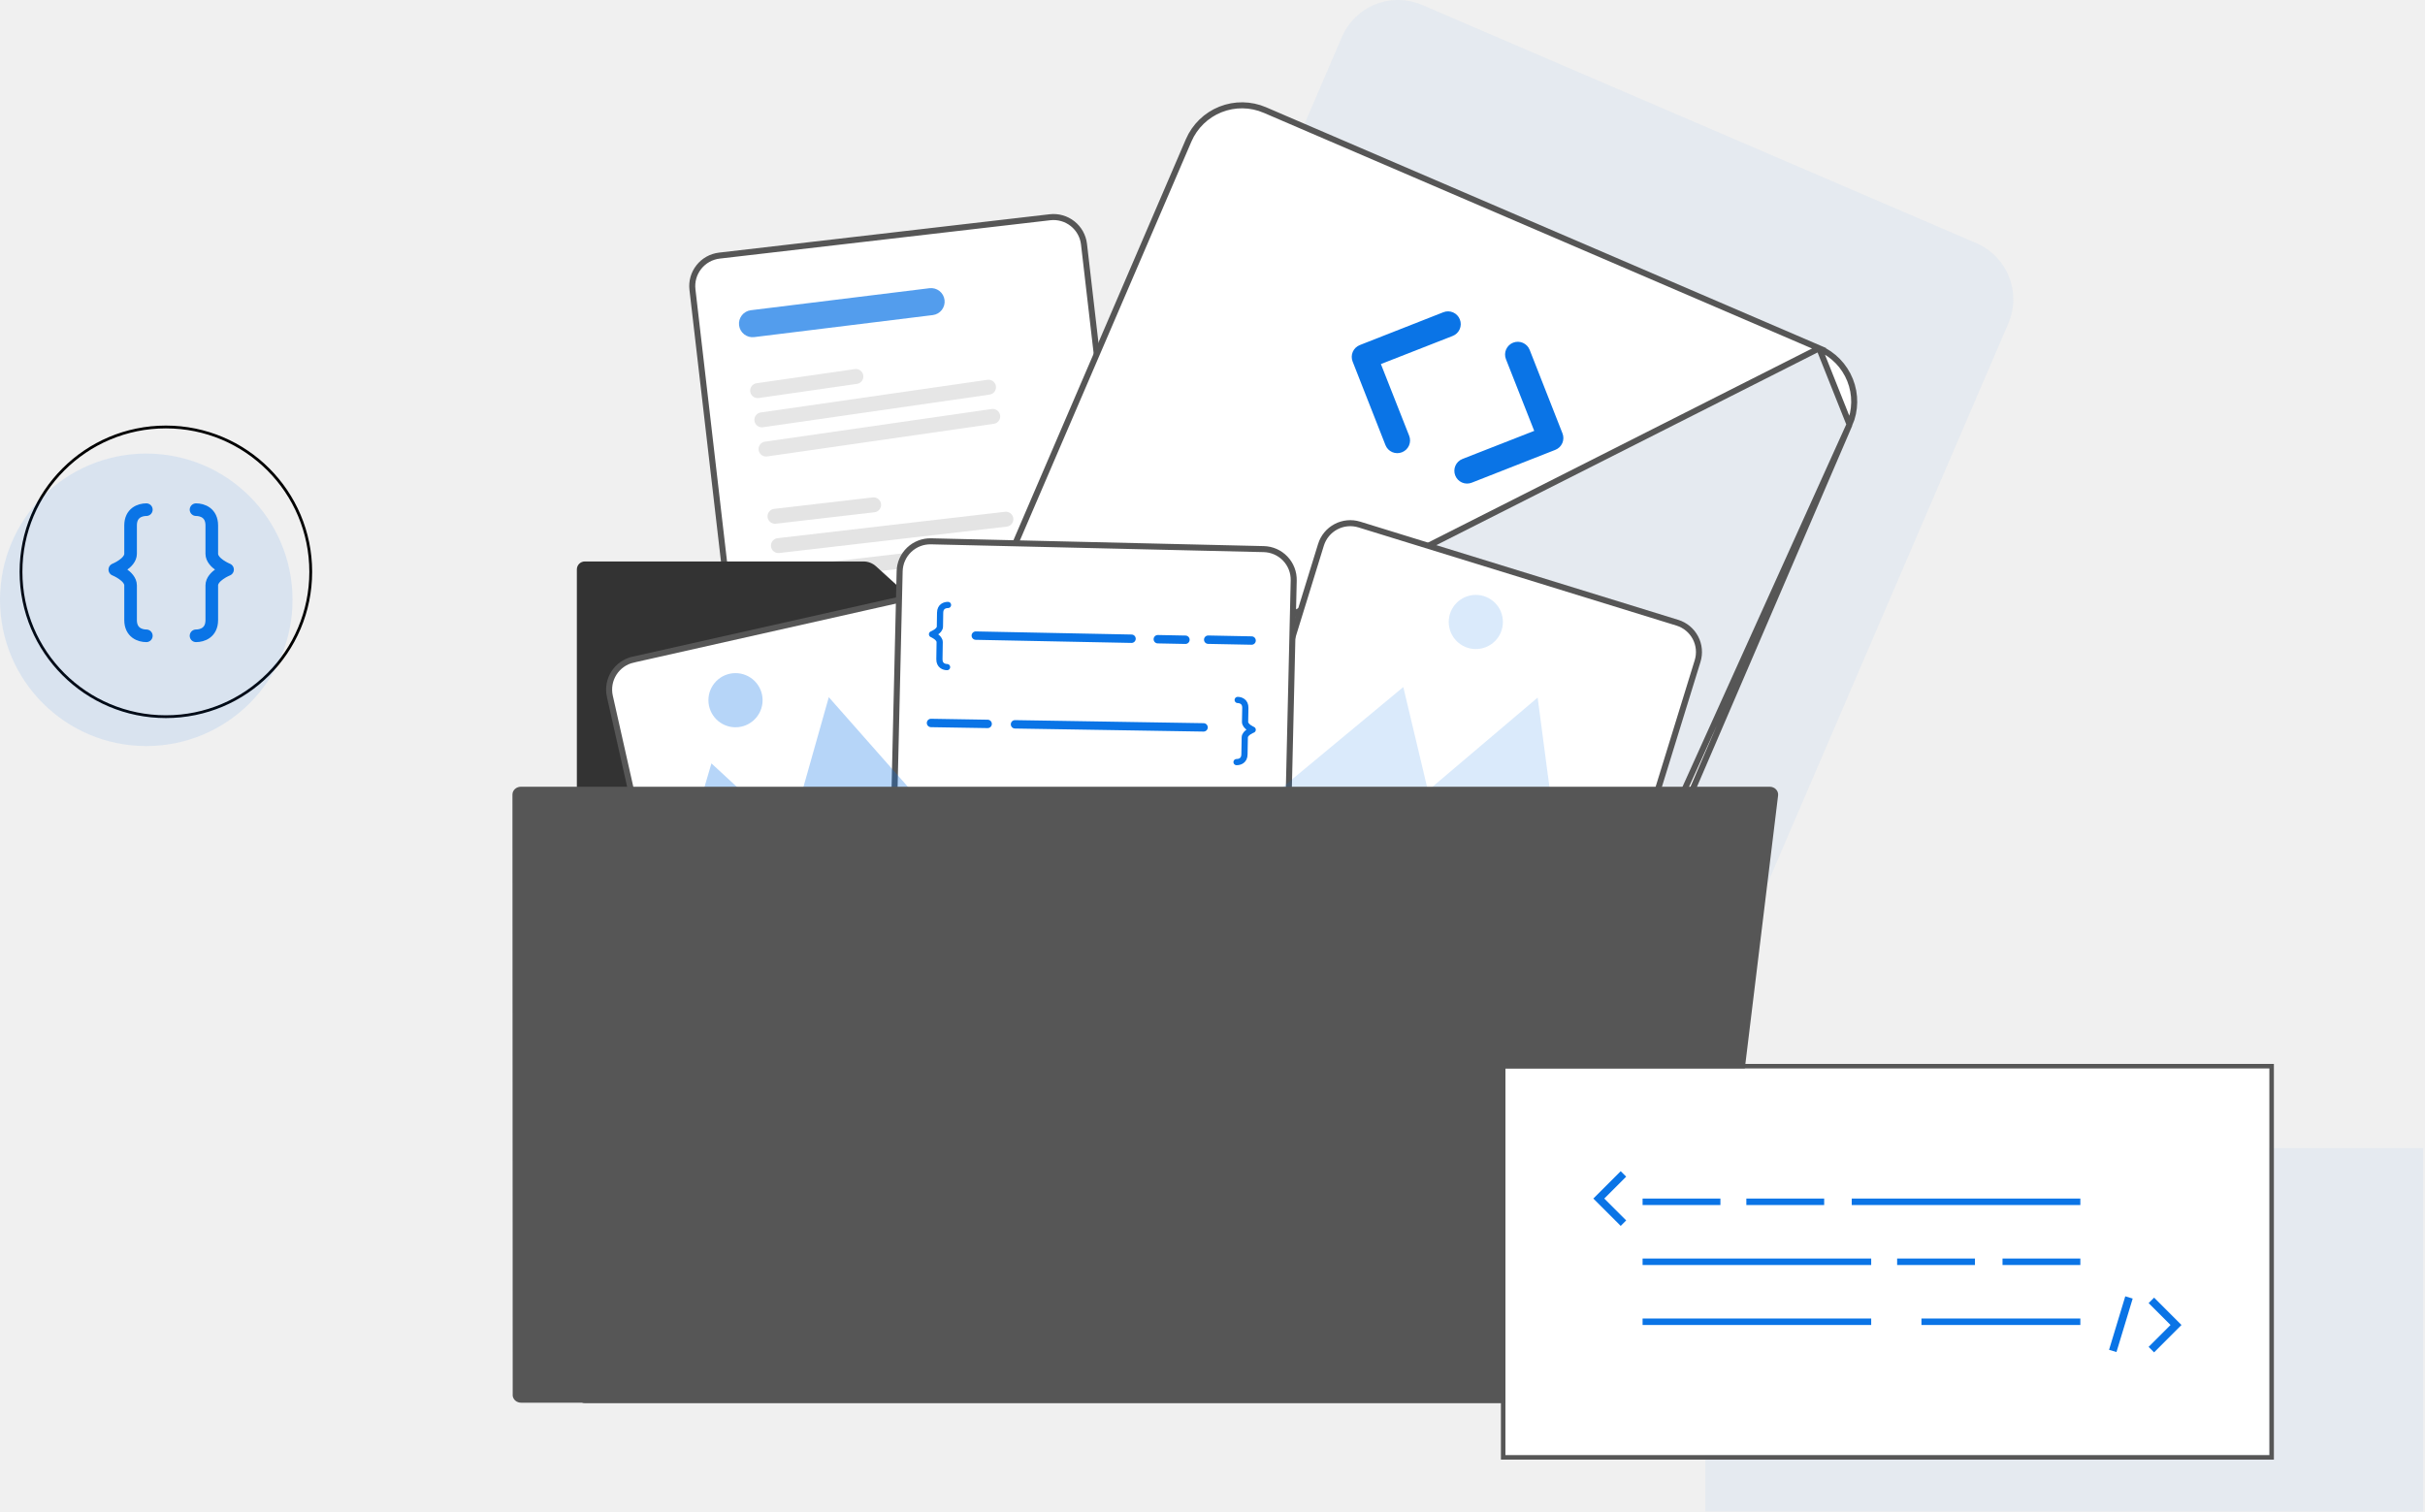
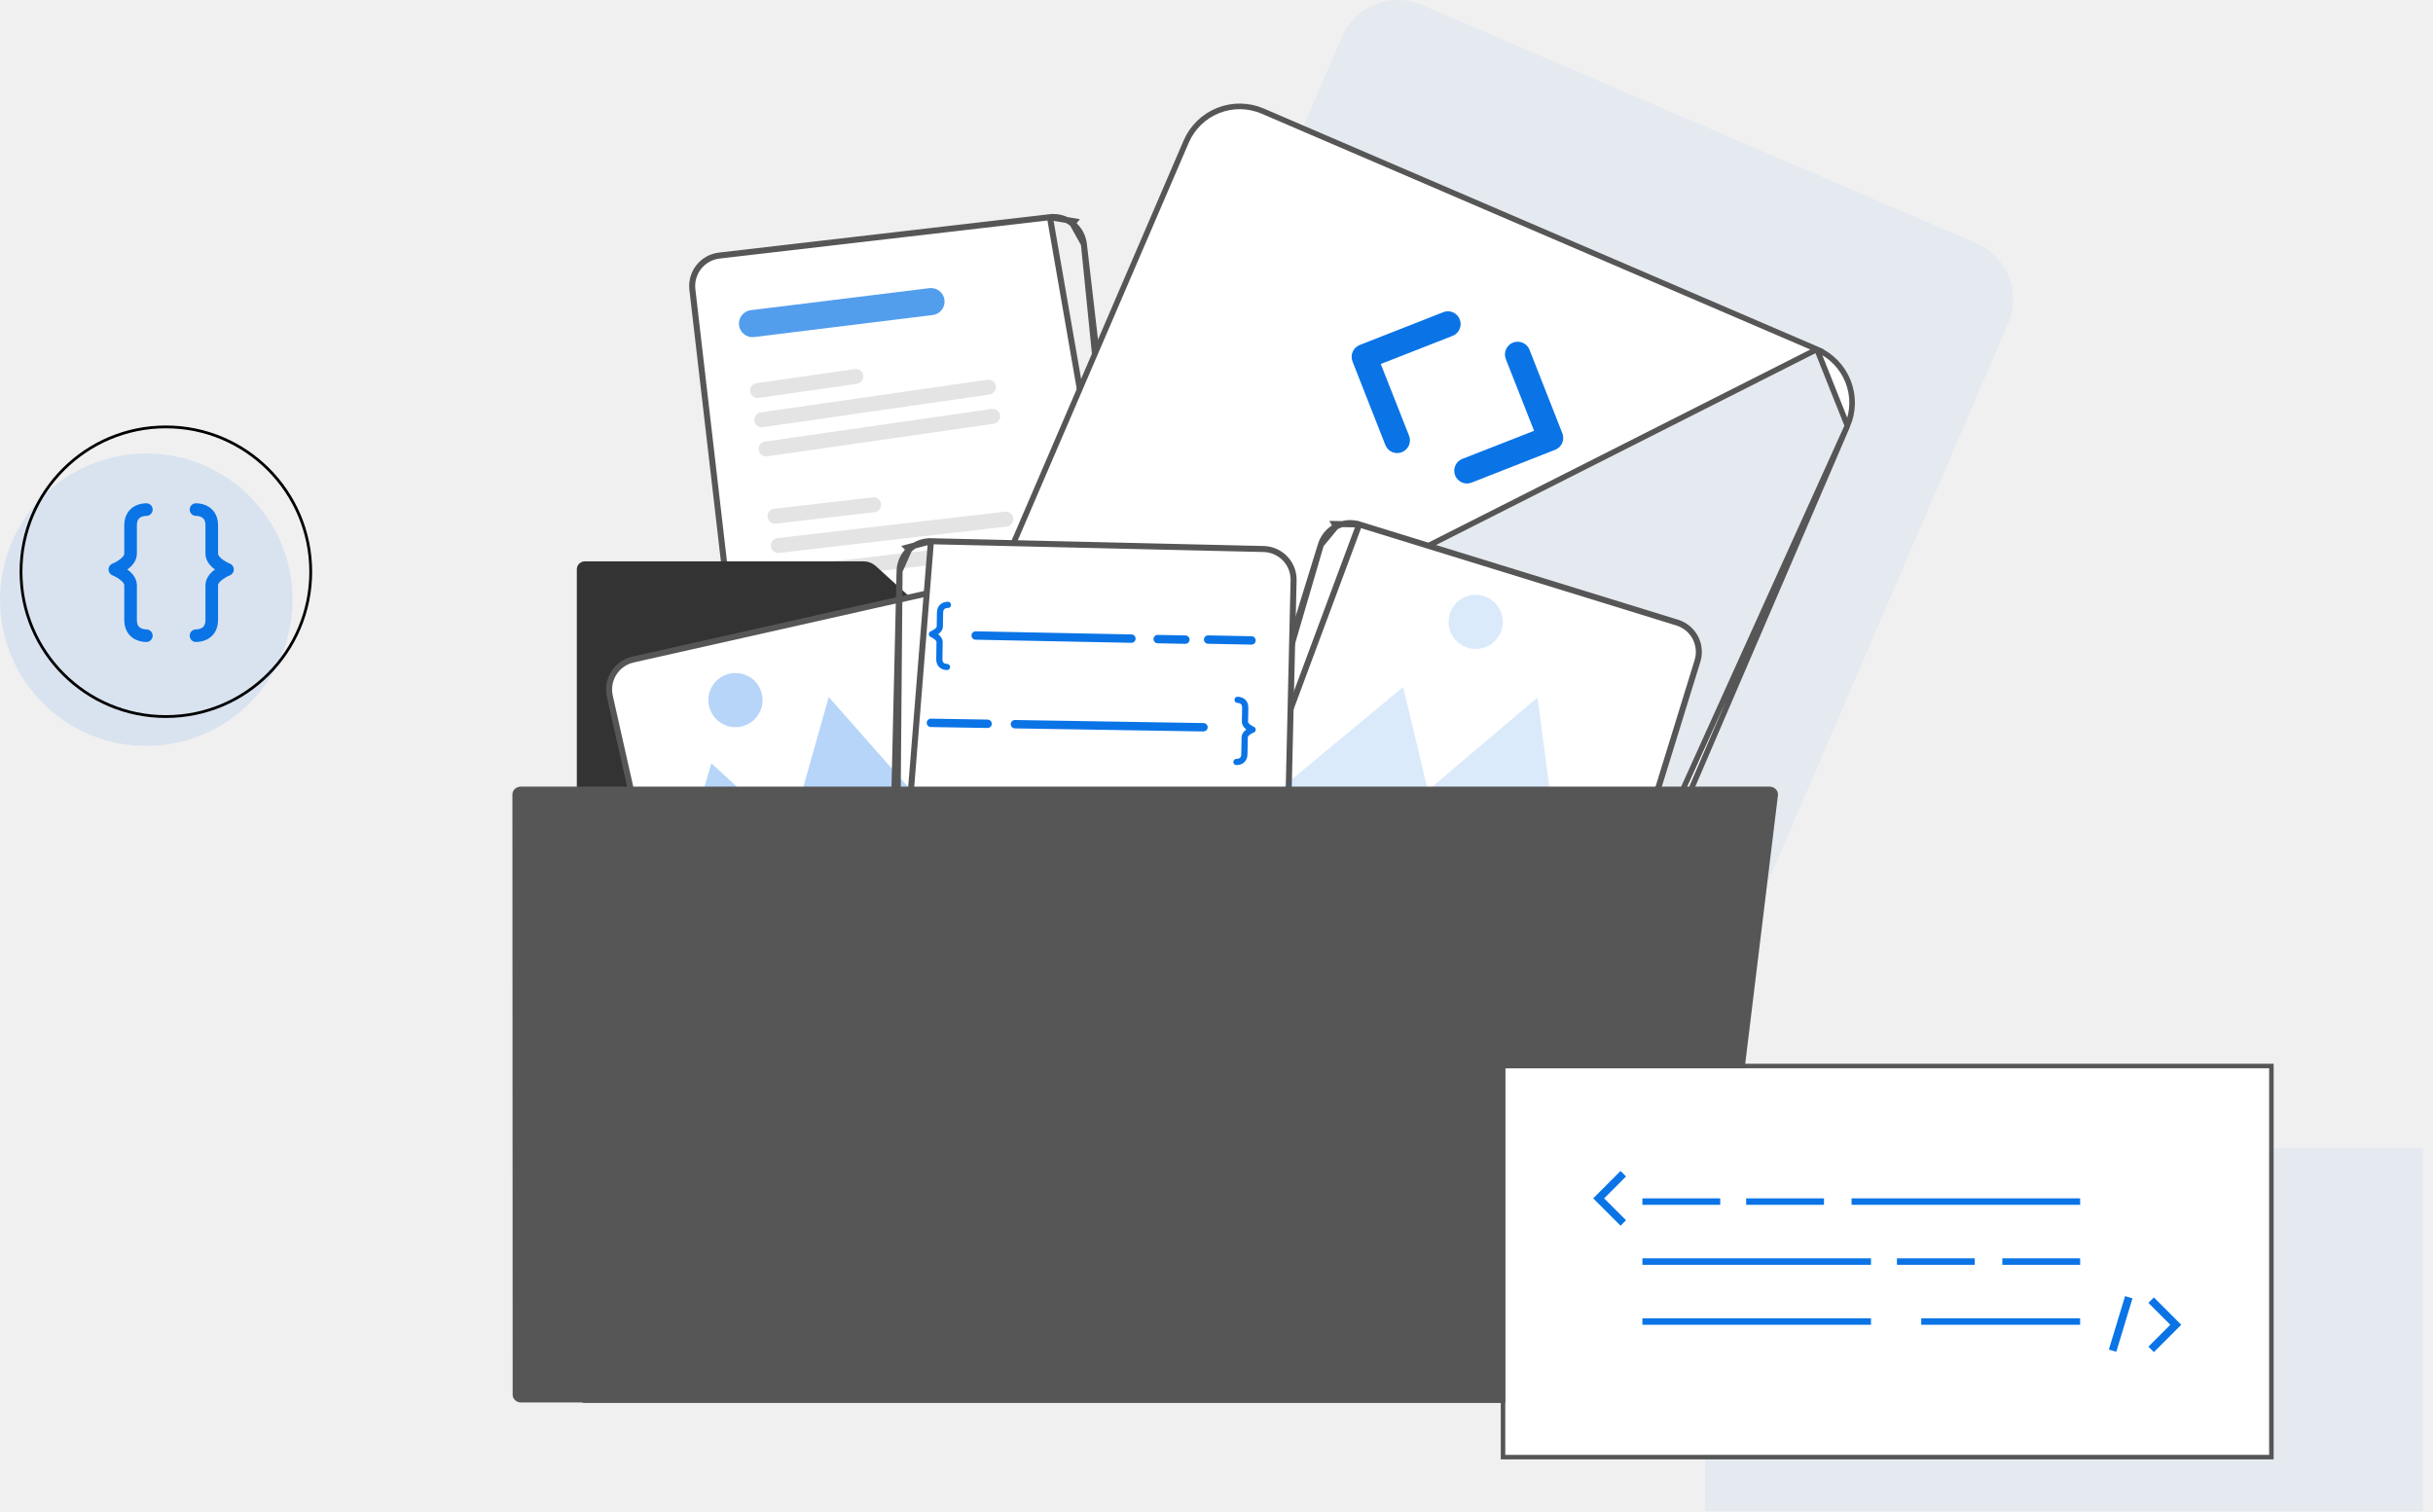
- <svg xmlns="http://www.w3.org/2000/svg" width="866" height="540" viewBox="0 0 866 540" fill="none">
-   <circle cx="59.235" cy="204.235" r="51.735" stroke="black" />
-   <circle cx="52.235" cy="214.235" r="52.235" fill="#0A74E6" fill-opacity="0.1" />
-   <path d="M52.263 182.035C50.011 182.035 46.632 183.161 46.632 187.667C46.632 192.172 46.632 194.425 46.632 197.804C46.632 201.183 41 203.435 41 203.435C41 203.435 46.632 205.688 46.632 209.067C46.632 212.446 46.632 216.951 46.632 221.456C46.632 225.962 50.011 227.088 52.263 227.088" stroke="#0A74E6" stroke-width="4.505" stroke-linecap="round" stroke-linejoin="round" />
-   <path d="M70 182.035C72.253 182.035 75.632 183.161 75.632 187.667C75.632 192.172 75.632 194.425 75.632 197.804C75.632 201.183 81.263 203.435 81.263 203.435C81.263 203.435 75.632 205.688 75.632 209.067C75.632 212.446 75.632 216.951 75.632 221.456C75.632 225.962 72.253 227.088 70 227.088" stroke="#0A74E6" stroke-width="4.505" stroke-linecap="round" stroke-linejoin="round" />
-   <path d="M401.542 230.311L401.538 230.311L263.858 246.287L247.281 103.426C247.281 103.426 247.281 103.425 247.281 103.425C246.95 100.543 247.776 97.647 249.577 95.373C251.378 93.099 254.008 91.632 256.889 91.294C256.89 91.294 256.89 91.294 256.89 91.294L374.977 77.591C377.859 77.26 380.755 78.086 383.03 79.888C385.304 81.689 386.771 84.319 387.109 87.2C387.109 87.2 387.109 87.2 387.109 87.201L403.629 229.571C403.001 229.973 402.287 230.227 401.542 230.311Z" fill="white" stroke="#565656" stroke-width="2.149" />
-   <path d="M453.927 181.869L374.136 199.821C373.794 199.897 373.47 200.04 373.183 200.242C372.896 200.443 372.652 200.699 372.464 200.995C372.277 201.291 372.149 201.621 372.089 201.967C372.029 202.312 372.038 202.666 372.115 203.008C372.192 203.35 372.336 203.673 372.538 203.959C372.74 204.246 372.996 204.489 373.293 204.677C373.589 204.864 373.919 204.99 374.265 205.05C374.61 205.109 374.964 205.1 375.306 205.022L455.097 187.071C455.439 186.995 455.763 186.852 456.05 186.65C456.337 186.449 456.582 186.193 456.77 185.897C456.958 185.601 457.085 185.27 457.145 184.925C457.205 184.579 457.197 184.225 457.12 183.883C457.043 183.541 456.899 183.218 456.697 182.931C456.495 182.645 456.238 182.401 455.941 182.214C455.645 182.027 455.314 181.9 454.968 181.841C454.623 181.782 454.269 181.791 453.927 181.869Z" fill="#E4E4E4" />
-   <path d="M451.613 171.584L371.822 189.535C371.131 189.691 370.531 190.114 370.152 190.712C369.774 191.31 369.649 192.034 369.804 192.724C369.959 193.415 370.383 194.015 370.981 194.393C371.579 194.772 372.303 194.897 372.993 194.742L452.784 176.79C453.126 176.713 453.45 176.57 453.736 176.368C454.022 176.166 454.266 175.91 454.454 175.614C454.641 175.318 454.768 174.988 454.828 174.642C454.888 174.297 454.879 173.943 454.802 173.601C454.725 173.26 454.582 172.936 454.38 172.65C454.178 172.363 453.921 172.12 453.625 171.932C453.329 171.745 452.999 171.618 452.654 171.558C452.309 171.498 451.955 171.507 451.613 171.584H451.613Z" fill="#E4E4E4" />
-   <path d="M404.097 171.473L369.509 179.255C368.819 179.41 368.219 179.833 367.841 180.43C367.463 181.028 367.338 181.751 367.493 182.44C367.648 183.13 368.071 183.73 368.668 184.108C369.266 184.486 369.989 184.611 370.679 184.456L405.267 176.674C405.609 176.598 405.933 176.455 406.22 176.254C406.507 176.053 406.752 175.796 406.94 175.5C407.128 175.204 407.255 174.874 407.315 174.529C407.375 174.183 407.367 173.829 407.29 173.487C407.213 173.145 407.069 172.821 406.867 172.535C406.664 172.248 406.408 172.005 406.111 171.818C405.815 171.63 405.484 171.504 405.138 171.445C404.793 171.386 404.439 171.395 404.097 171.473Z" fill="#E4E4E4" />
-   <path d="M360.129 193.262L278.888 202.689C278.54 202.73 278.203 202.838 277.897 203.009C277.591 203.179 277.321 203.408 277.104 203.683C276.664 204.238 276.463 204.944 276.545 205.647C276.627 206.35 276.984 206.992 277.539 207.431C278.094 207.871 278.8 208.072 279.503 207.99L360.744 198.563C361.092 198.523 361.428 198.414 361.735 198.244C362.041 198.073 362.31 197.844 362.528 197.569C362.745 197.295 362.907 196.98 363.003 196.643C363.098 196.306 363.127 195.953 363.087 195.605C363.046 195.257 362.938 194.92 362.767 194.614C362.597 194.308 362.368 194.039 362.093 193.821C361.818 193.603 361.503 193.442 361.166 193.346C360.829 193.25 360.477 193.222 360.129 193.262Z" fill="#E4E4E4" />
-   <path d="M358.914 182.795L277.673 192.222C277.325 192.262 276.988 192.37 276.681 192.54C276.375 192.71 276.105 192.939 275.887 193.214C275.669 193.488 275.508 193.803 275.412 194.14C275.316 194.477 275.287 194.83 275.327 195.178C275.368 195.526 275.476 195.863 275.647 196.169C275.818 196.475 276.047 196.745 276.322 196.962C276.597 197.179 276.912 197.34 277.25 197.436C277.587 197.531 277.94 197.559 278.288 197.518L359.528 188.091C359.876 188.051 360.213 187.943 360.519 187.773C360.825 187.602 361.095 187.373 361.312 187.099C361.53 186.825 361.691 186.51 361.787 186.173C361.883 185.836 361.912 185.484 361.871 185.136C361.831 184.788 361.722 184.451 361.552 184.145C361.381 183.839 361.152 183.57 360.878 183.353C360.603 183.135 360.288 182.974 359.951 182.879C359.614 182.783 359.262 182.755 358.914 182.795Z" fill="#E4E4E4" />
-   <path d="M311.675 177.663L276.458 181.75C276.11 181.79 275.773 181.898 275.467 182.069C275.161 182.24 274.891 182.469 274.674 182.743C274.456 183.018 274.295 183.333 274.199 183.67C274.103 184.007 274.075 184.36 274.115 184.708C274.155 185.056 274.264 185.392 274.435 185.699C274.605 186.005 274.834 186.274 275.109 186.492C275.384 186.709 275.698 186.871 276.035 186.967C276.373 187.062 276.725 187.091 277.073 187.051L312.29 182.964C312.638 182.924 312.975 182.815 313.281 182.645C313.587 182.474 313.856 182.245 314.074 181.97C314.291 181.696 314.453 181.381 314.549 181.044C314.645 180.707 314.673 180.354 314.633 180.006C314.592 179.658 314.484 179.321 314.313 179.015C314.143 178.709 313.914 178.439 313.639 178.222C313.364 178.004 313.049 177.843 312.712 177.747C312.375 177.651 312.023 177.623 311.675 177.663Z" fill="#E4E4E4" />
-   <path d="M354.137 146.086L273.187 157.745C272.486 157.845 271.854 158.22 271.43 158.787C271.006 159.354 270.825 160.066 270.926 160.766C271.027 161.466 271.402 162.098 271.968 162.522C272.535 162.946 273.247 163.128 273.947 163.027L354.898 151.369C355.245 151.319 355.578 151.201 355.88 151.022C356.181 150.843 356.444 150.607 356.654 150.326C356.864 150.046 357.017 149.726 357.103 149.387C357.19 149.047 357.209 148.694 357.159 148.347C357.109 148 356.991 147.667 356.812 147.365C356.633 147.064 356.397 146.801 356.116 146.591C355.835 146.381 355.516 146.228 355.177 146.142C354.837 146.055 354.484 146.037 354.137 146.086Z" fill="#E6E6E6" />
-   <path d="M352.635 135.658L271.685 147.316C271.338 147.366 271.004 147.483 270.703 147.662C270.402 147.841 270.139 148.078 269.929 148.358C269.505 148.925 269.323 149.637 269.424 150.337C269.525 151.037 269.9 151.669 270.467 152.093C271.033 152.517 271.745 152.699 272.446 152.598L353.396 140.94C353.743 140.89 354.077 140.772 354.378 140.593C354.679 140.414 354.942 140.178 355.152 139.897C355.362 139.617 355.515 139.297 355.601 138.958C355.688 138.618 355.707 138.265 355.657 137.918C355.607 137.571 355.489 137.238 355.31 136.936C355.131 136.635 354.895 136.372 354.614 136.162C354.334 135.952 354.015 135.8 353.675 135.713C353.336 135.626 352.982 135.608 352.635 135.658Z" fill="#E6E6E6" />
-   <path d="M305.273 131.826L270.182 136.88C269.482 136.98 268.85 137.355 268.426 137.922C268.002 138.489 267.82 139.201 267.921 139.901C268.022 140.602 268.397 141.233 268.964 141.657C269.53 142.081 270.242 142.263 270.943 142.162L306.034 137.108C306.38 137.058 306.714 136.94 307.015 136.762C307.317 136.583 307.58 136.346 307.79 136.066C308 135.785 308.152 135.466 308.239 135.126C308.325 134.787 308.344 134.434 308.294 134.087C308.244 133.74 308.127 133.406 307.948 133.105C307.769 132.804 307.532 132.54 307.252 132.331C306.971 132.121 306.652 131.968 306.312 131.881C305.973 131.795 305.62 131.776 305.273 131.826Z" fill="#E6E6E6" />
-   <path d="M208.854 200.533C208.098 200.534 207.373 200.835 206.838 201.369C206.304 201.904 206.003 202.629 206.002 203.385V498.255C206.003 499.011 206.303 499.736 206.838 500.271C207.373 500.806 208.098 501.107 208.854 501.108H578.563C579.319 501.107 580.044 500.806 580.578 500.271C581.113 499.736 581.413 499.011 581.414 498.255V250.718C581.413 249.962 581.113 249.237 580.578 248.702C580.044 248.167 579.319 247.866 578.563 247.865H366.374C364.22 247.867 362.143 247.065 360.55 245.615L312.846 202.272C311.616 201.152 310.012 200.532 308.348 200.533H208.854Z" fill="#333333" />
-   <path d="M705.805 86.869L507.846 1.763C502.538 -0.512 496.545 -0.588 491.181 1.551C485.816 3.689 481.52 7.868 479.233 13.171L375.503 254.448L608.094 354.443C610.001 355.27 612.106 355.53 614.157 355.193L717.213 115.482C719.487 110.174 719.564 104.181 717.425 98.817C715.287 93.453 711.108 89.156 705.805 86.869Z" fill="#0A74E6" fill-opacity="0.05" />
-   <path d="M552.781 389.994L552.784 389.996C554.325 390.664 556.009 390.922 557.673 390.748L660.488 151.598L552.781 389.994ZM552.781 389.994L321.178 290.425M552.781 389.994L321.178 290.425M321.178 290.425L424.482 50.136C426.656 45.094 430.741 41.121 435.841 39.088C440.941 37.055 446.638 37.127 451.684 39.29C451.685 39.29 451.685 39.29 451.685 39.29L649.642 124.395L321.178 290.425ZM660.69 135.754C662.723 140.853 662.65 146.551 660.488 151.597L649.643 124.395C654.684 126.57 658.657 130.655 660.69 135.754Z" fill="white" stroke="#565656" stroke-width="2.149" />
-   <path d="M515.507 351.27L379.319 292.721C378.736 292.469 378.109 292.334 377.474 292.325C376.839 292.316 376.208 292.432 375.618 292.667C375.028 292.902 374.49 293.25 374.035 293.693C373.579 294.136 373.216 294.664 372.965 295.248C372.714 295.832 372.581 296.459 372.573 297.094C372.564 297.729 372.681 298.359 372.917 298.949C373.153 299.539 373.503 300.077 373.946 300.531C374.39 300.986 374.919 301.348 375.503 301.598L511.691 360.148C512.274 360.399 512.901 360.534 513.536 360.543C514.171 360.552 514.802 360.436 515.392 360.201C515.982 359.967 516.52 359.618 516.975 359.175C517.431 358.732 517.794 358.204 518.045 357.62C518.296 357.037 518.429 356.409 518.437 355.774C518.445 355.139 518.328 354.509 518.093 353.919C517.857 353.329 517.507 352.792 517.064 352.337C516.62 351.883 516.091 351.52 515.507 351.27Z" fill="#E4E4E4" />
-   <path d="M523.055 333.715L386.867 275.165C385.688 274.659 384.357 274.642 383.166 275.117C381.975 275.592 381.022 276.521 380.515 277.699C380.009 278.877 379.991 280.208 380.465 281.399C380.94 282.591 381.868 283.545 383.046 284.052L519.234 342.601C519.818 342.852 520.445 342.985 521.08 342.994C521.715 343.002 522.346 342.886 522.936 342.65C523.526 342.415 524.064 342.066 524.519 341.623C524.974 341.18 525.337 340.652 525.588 340.068C525.839 339.485 525.972 338.857 525.981 338.222C525.989 337.587 525.872 336.957 525.637 336.367C525.402 335.777 525.053 335.239 524.61 334.784C524.167 334.329 523.638 333.965 523.055 333.715H523.055Z" fill="#E4E4E4" />
-   <path d="M331.916 102.938L268.14 110.802C266.867 110.96 265.709 111.616 264.92 112.627C264.131 113.639 263.776 114.922 263.933 116.194C264.09 117.467 264.746 118.625 265.757 119.415C266.768 120.204 268.051 120.559 269.323 120.403L333.1 112.538C333.731 112.461 334.34 112.26 334.893 111.947C335.446 111.634 335.931 111.215 336.322 110.714C336.713 110.213 337.002 109.641 337.171 109.028C337.341 108.416 337.388 107.776 337.31 107.146C337.233 106.515 337.031 105.906 336.718 105.354C336.405 104.801 335.986 104.315 335.485 103.924C334.984 103.534 334.411 103.245 333.799 103.076C333.186 102.907 332.547 102.86 331.916 102.938L331.916 102.938Z" fill="#0A74E6" fill-opacity="0.7" />
-   <path d="M384.582 358.577L384.579 358.577L249.355 389L217.788 248.687C217.788 248.687 217.787 248.687 217.787 248.687C217.154 245.855 217.67 242.889 219.221 240.437C220.772 237.985 223.232 236.249 226.062 235.609C226.062 235.609 226.062 235.609 226.062 235.608L342.042 209.515C344.874 208.882 347.841 209.397 350.293 210.948C352.744 212.5 354.481 214.96 355.121 217.789C355.121 217.79 355.121 217.79 355.121 217.79L386.58 357.621C385.998 358.086 385.315 358.414 384.582 358.577Z" fill="white" stroke="#565656" stroke-width="2.149" />
-   <path d="M431.372 332.626L431.375 332.628L563.809 373.52L606.241 236.102C606.241 236.102 606.241 236.102 606.241 236.101C607.094 233.328 606.812 230.33 605.457 227.765C604.102 225.2 601.785 223.277 599.014 222.417C599.014 222.417 599.013 222.417 599.013 222.417L485.426 187.344C482.653 186.491 479.654 186.773 477.089 188.128C474.523 189.483 472.6 191.8 471.741 194.571C471.741 194.571 471.741 194.571 471.741 194.572L429.455 331.518C429.999 332.027 430.654 332.407 431.372 332.626Z" fill="white" stroke="#565656" stroke-width="2.149" />
-   <path d="M320.07 347.859L320.073 347.859L458.639 351.102L462.004 207.321C462.004 207.321 462.004 207.321 462.004 207.321C462.068 204.42 460.98 201.613 458.977 199.514C456.974 197.415 454.221 196.196 451.32 196.125C451.32 196.125 451.32 196.125 451.32 196.125L332.473 193.343C329.573 193.279 326.765 194.368 324.666 196.371C322.567 198.373 321.348 201.127 321.277 204.027C321.277 204.027 321.277 204.028 321.277 204.028L317.923 347.315C318.585 347.656 319.319 347.844 320.07 347.859Z" fill="white" stroke="#565656" stroke-width="2.149" />
-   <path d="M344.337 303.824L237.942 327.467L254.063 272.658L282.005 298.45L295.976 249.014L344.337 303.824Z" fill="#0A74E6" fill-opacity="0.3" />
-   <circle cx="262.66" cy="250.089" r="9.672" fill="#0A74E6" fill-opacity="0.3" />
-   <path d="M558.668 321.62L457.18 281.881L501.138 245.389L509.937 282.384L549.113 249.152L558.668 321.62Z" fill="#0A74E6" fill-opacity="0.15" />
-   <circle cx="527.036" cy="222.147" r="9.672" fill="#0A74E6" fill-opacity="0.15" />
-   <path d="M381.946 356.397L302.155 374.349C301.813 374.425 301.489 374.568 301.203 374.77C300.916 374.971 300.672 375.227 300.484 375.523C300.296 375.819 300.169 376.149 300.109 376.495C300.049 376.84 300.058 377.194 300.135 377.536C300.212 377.878 300.355 378.201 300.557 378.487C300.759 378.774 301.016 379.017 301.312 379.205C301.609 379.392 301.939 379.519 302.284 379.578C302.63 379.637 302.984 379.628 303.325 379.55L383.117 361.599C383.459 361.523 383.783 361.38 384.07 361.178C384.357 360.977 384.601 360.721 384.789 360.425C384.977 360.129 385.105 359.798 385.165 359.453C385.225 359.107 385.216 358.753 385.139 358.411C385.062 358.069 384.919 357.746 384.716 357.459C384.514 357.173 384.257 356.929 383.961 356.742C383.664 356.555 383.334 356.428 382.988 356.369C382.642 356.31 382.288 356.32 381.946 356.397Z" fill="#E4E4E4" />
-   <path d="M379.633 346.112L299.841 364.064C299.151 364.219 298.55 364.642 298.172 365.24C297.794 365.838 297.668 366.562 297.824 367.253C297.979 367.943 298.402 368.543 299 368.922C299.598 369.3 300.322 369.425 301.013 369.27L380.804 351.319C381.494 351.163 382.095 350.74 382.473 350.142C382.852 349.544 382.977 348.82 382.821 348.13C382.666 347.439 382.243 346.839 381.645 346.461C381.047 346.082 380.323 345.957 379.633 346.112Z" fill="#E4E4E4" />
-   <path d="M332.116 346.001L297.528 353.783C297.187 353.859 296.864 354.003 296.577 354.204C296.291 354.406 296.048 354.662 295.861 354.958C295.673 355.254 295.546 355.584 295.487 355.929C295.427 356.273 295.436 356.627 295.513 356.968C295.589 357.31 295.733 357.633 295.934 357.919C296.136 358.205 296.392 358.449 296.688 358.636C296.984 358.823 297.314 358.95 297.658 359.01C298.003 359.069 298.357 359.061 298.698 358.984L333.286 351.202C333.629 351.126 333.953 350.983 334.24 350.782C334.527 350.58 334.771 350.324 334.959 350.028C335.147 349.732 335.275 349.402 335.335 349.056C335.395 348.711 335.386 348.357 335.309 348.015C335.232 347.673 335.088 347.349 334.886 347.063C334.684 346.776 334.427 346.532 334.131 346.345C333.834 346.158 333.503 346.032 333.158 345.972C332.812 345.913 332.458 345.923 332.116 346.001Z" fill="#E4E4E4" />
-   <path d="M372.474 314.294L292.683 332.245C292.341 332.322 292.018 332.466 291.731 332.668C291.445 332.869 291.201 333.126 291.014 333.422C290.635 334.02 290.51 334.744 290.665 335.434C290.821 336.125 291.244 336.725 291.842 337.103C292.44 337.482 293.164 337.607 293.854 337.452L373.645 319.5C374.336 319.345 374.936 318.922 375.315 318.324C375.693 317.726 375.818 317.002 375.663 316.311C375.508 315.621 375.084 315.02 374.486 314.642C373.888 314.264 373.164 314.139 372.474 314.294Z" fill="#E4E4E4" />
-   <path d="M370.161 304.014L290.37 321.965C290.028 322.041 289.704 322.184 289.417 322.386C289.131 322.587 288.886 322.844 288.699 323.14C288.511 323.436 288.384 323.766 288.324 324.111C288.264 324.456 288.272 324.81 288.349 325.152C288.426 325.494 288.57 325.817 288.772 326.104C288.974 326.39 289.231 326.634 289.527 326.821C289.823 327.008 290.154 327.135 290.499 327.194C290.845 327.253 291.198 327.244 291.54 327.166L371.331 309.215C371.673 309.138 371.997 308.995 372.283 308.794C372.569 308.592 372.813 308.336 373.001 308.04C373.188 307.744 373.315 307.414 373.375 307.069C373.435 306.724 373.426 306.37 373.349 306.029C373.273 305.687 373.129 305.364 372.927 305.078C372.725 304.791 372.469 304.548 372.173 304.361C371.877 304.173 371.547 304.046 371.202 303.987C370.856 303.927 370.503 303.937 370.161 304.014Z" fill="#E4E4E4" />
-   <path d="M322.644 303.897L288.056 311.679C287.365 311.834 286.765 312.257 286.387 312.855C286.008 313.453 285.883 314.177 286.038 314.868C286.194 315.558 286.617 316.159 287.215 316.537C287.813 316.915 288.537 317.041 289.227 316.885L323.815 309.104C324.506 308.948 325.106 308.525 325.485 307.927C325.863 307.329 325.988 306.605 325.833 305.915C325.678 305.224 325.254 304.624 324.656 304.245C324.058 303.867 323.334 303.742 322.644 303.897Z" fill="#E4E4E4" />
-   <path d="M186.014 281C185.619 281 185.227 281.072 184.861 281.212C184.495 281.352 184.163 281.557 183.883 281.816C183.603 282.075 183.381 282.382 183.23 282.72C183.078 283.058 183 283.42 183 283.786C183 283.891 183.093 498.525 183.093 498.525C183.175 499.206 183.526 499.835 184.079 500.292C184.632 500.748 185.347 501 186.088 501H605.857C606.599 501.001 607.314 500.748 607.867 500.292C608.419 499.835 608.77 499.206 608.853 498.525L634.981 284.099C635.029 283.709 634.987 283.315 634.858 282.941C634.729 282.567 634.517 282.222 634.234 281.93C633.953 281.636 633.607 281.401 633.219 281.24C632.831 281.08 632.411 280.998 631.987 281L186.014 281Z" fill="#565656" />
-   <path d="M521.336 114.094C521.119 113.536 520.795 113.027 520.38 112.595C519.966 112.164 519.47 111.818 518.922 111.579C518.373 111.341 517.783 111.212 517.185 111.203C516.587 111.193 515.993 111.302 515.437 111.523L485.613 123.242C485.056 123.459 484.546 123.784 484.115 124.198C483.683 124.612 483.338 125.108 483.099 125.656C482.86 126.205 482.732 126.795 482.722 127.393C482.713 127.991 482.821 128.586 483.042 129.141L494.762 158.965C494.978 159.523 495.303 160.032 495.717 160.464C496.132 160.895 496.627 161.24 497.176 161.479C497.724 161.718 498.315 161.846 498.913 161.856C499.511 161.866 500.105 161.757 500.661 161.536C501.219 161.319 501.728 160.994 502.159 160.58C502.591 160.166 502.936 159.67 503.175 159.122C503.414 158.573 503.542 157.983 503.552 157.385C503.562 156.787 503.453 156.193 503.232 155.637L493.135 130.03L518.765 119.993C519.323 119.776 519.832 119.452 520.264 119.037C520.695 118.623 521.04 118.127 521.279 117.579C521.518 117.03 521.646 116.44 521.656 115.842C521.666 115.244 521.557 114.65 521.336 114.094ZM557.981 154.78L546.262 124.956C546.043 124.4 545.717 123.892 545.302 123.462C544.888 123.032 544.392 122.688 543.844 122.449C542.738 121.967 541.486 121.944 540.363 122.385C539.806 122.604 539.299 122.93 538.869 123.345C538.438 123.759 538.094 124.255 537.855 124.803C537.373 125.909 537.35 127.161 537.792 128.285L547.889 153.891L522.258 163.928C521.701 164.145 521.191 164.47 520.76 164.884C520.328 165.298 519.983 165.794 519.744 166.342C519.505 166.891 519.377 167.481 519.367 168.079C519.358 168.677 519.467 169.272 519.688 169.827C519.904 170.385 520.229 170.894 520.643 171.326C521.058 171.757 521.553 172.103 522.102 172.342C522.65 172.581 523.24 172.709 523.839 172.718C524.437 172.728 525.031 172.619 525.587 172.398L555.41 160.679C555.968 160.462 556.477 160.138 556.909 159.723C557.34 159.309 557.685 158.813 557.924 158.265C558.163 157.716 558.292 157.126 558.301 156.528C558.311 155.93 558.202 155.336 557.981 154.78Z" fill="#0A74E6" />
-   <path d="M338.548 216.075C337.439 216.058 335.766 216.587 335.732 218.806C335.698 221.026 335.681 222.135 335.655 223.8C335.63 225.464 332.839 226.532 332.839 226.532C332.839 226.532 335.596 227.684 335.571 229.348C335.545 231.013 335.511 233.232 335.477 235.452C335.443 237.671 337.099 238.251 338.209 238.268" stroke="#0A74E6" stroke-width="2.22" stroke-linecap="round" stroke-linejoin="round" />
-   <path d="M442 250C443.11 250.021 444.764 250.606 444.723 252.826C444.681 255.045 444.661 256.154 444.63 257.819C444.599 259.483 447.353 260.644 447.353 260.644C447.353 260.644 444.558 261.703 444.527 263.367C444.496 265.031 444.455 267.251 444.414 269.47C444.373 271.689 442.698 272.213 441.588 272.193" stroke="#0A74E6" stroke-width="2.22" stroke-linecap="round" stroke-linejoin="round" />
-   <rect width="58.624" height="3" rx="1.5" transform="matrix(0.9998 0.0199883 -0.0188123 0.999823 347 225.491)" fill="#0A74E6" />
-   <rect width="12.868" height="3" rx="1.5" transform="matrix(0.999804 0.0197801 -0.0190008 0.999819 412 226.774)" fill="#0A74E6" />
-   <rect width="18.493" height="3" rx="1.5" transform="matrix(0.999804 0.0197801 -0.0190008 0.999819 430 226.946)" fill="#0A74E6" />
-   <rect width="23.227" height="3" rx="1.5" transform="matrix(0.999865 0.0164358 -0.0152598 0.999884 331 256.699)" fill="#0A74E6" />
-   <rect width="70.342" height="3" rx="1.5" transform="matrix(0.999868 0.0162276 -0.0154483 0.999881 361 257.18)" fill="#0A74E6" />
-   <path d="M609 539.847H865.338V410.077H609V539.847Z" fill="#0A74E6" fill-opacity="0.05" />
-   <path d="M537.606 519.722H810.429V381.606H537.606V519.722Z" fill="white" />
-   <path d="M812.035 521.327H536V380H812.035V521.327ZM537.606 519.721H810.429V381.606H537.606V519.721Z" fill="#565656" />
-   <path d="M614.381 428.083H586.589V430.399H614.381V428.083Z" fill="#0A74E6" />
-   <path d="M651.436 428.083H623.645V430.399H651.436V428.083Z" fill="#0A74E6" />
-   <path d="M705.283 449.506H677.491V451.822H705.283V449.506Z" fill="#0A74E6" />
-   <path d="M742.918 449.506H715.126V451.822H742.918V449.506Z" fill="#0A74E6" />
-   <path d="M742.918 428.083H661.279V430.399H742.918V428.083Z" fill="#0A74E6" />
-   <path d="M668.228 449.506H586.589V451.822H668.228V449.506Z" fill="#0A74E6" />
-   <path d="M668.228 470.929H586.589V473.245H668.228V470.929Z" fill="#0A74E6" />
-   <path d="M742.918 470.929H686.176V473.245H742.918V470.929Z" fill="#0A74E6" />
-   <path d="M578.777 437.86L569 428.083L578.777 418.305L580.733 420.261L572.912 428.083L580.733 435.903L578.777 437.86Z" fill="#0A74E6" />
-   <path d="M769.258 483.022L767.301 481.066L775.123 473.244L767.301 465.423L769.258 463.467L779.035 473.244L769.258 483.022Z" fill="#0A74E6" />
-   <path d="M758.964 463L753.174 482.107L755.822 482.909L761.612 463.803L758.964 463Z" fill="#0A74E6" />
+ <svg xmlns="http://www.w3.org/2000/svg" width="235" height="146" viewBox="0 0 235 146" fill="none">
+   <circle cx="14.127" cy="57.939" r="14.127" fill="#0A74E6" fill-opacity="0.1" />
+   <circle cx="16.021" cy="55.235" r="13.992" stroke="black" stroke-width="0.27" />
+   <path d="M14.136 49.231C13.527 49.231 12.613 49.535 12.613 50.754C12.613 51.972 12.613 52.581 12.613 53.495C12.613 54.409 11.09 55.018 11.09 55.018C11.09 55.018 12.613 55.627 12.613 56.541C12.613 57.455 12.613 58.674 12.613 59.892C12.613 61.111 13.527 61.415 14.136 61.415" stroke="#0A74E6" stroke-width="1.218" stroke-linecap="round" stroke-linejoin="round" />
+   <path d="M18.93 49.231C19.539 49.231 20.453 49.535 20.453 50.754C20.453 51.972 20.453 52.581 20.453 53.495C20.453 54.409 21.976 55.018 21.976 55.018C21.976 55.018 20.453 55.627 20.453 56.541C20.453 57.455 20.453 58.674 20.453 59.892C20.453 61.111 19.539 61.415 18.93 61.415" stroke="#0A74E6" stroke-width="1.218" stroke-linecap="round" stroke-linejoin="round" />
+   <path d="M108.594 62.287L108.595 62.287C108.796 62.264 108.989 62.195 109.159 62.087L104.691 23.583L108.594 62.287ZM108.594 62.287L71.359 66.607L66.875 27.971C66.875 27.971 66.875 27.971 66.875 27.971C66.786 27.191 67.009 26.408 67.496 25.793C67.983 25.178 68.695 24.781 69.474 24.69C69.474 24.69 69.474 24.69 69.474 24.69L101.41 20.984L108.594 62.287ZM103.768 21.378L103.588 21.605C102.973 21.118 102.19 20.895 101.411 20.984L103.768 21.378ZM103.768 21.378L103.588 21.605M103.768 21.378L103.588 21.605M103.588 21.605C104.203 22.092 104.6 22.803 104.691 23.583L103.588 21.605Z" fill="white" stroke="#565656" stroke-width="0.581" />
+   <path d="M97.396 52.267L75.425 54.816C75.33 54.827 75.239 54.857 75.157 54.903C75.074 54.949 75.001 55.011 74.942 55.085C74.823 55.235 74.769 55.426 74.791 55.616C74.813 55.806 74.91 55.98 75.06 56.099C75.21 56.218 75.401 56.272 75.591 56.25L97.562 53.7C97.656 53.69 97.747 53.66 97.83 53.614C97.913 53.568 97.986 53.506 98.045 53.432C98.104 53.358 98.147 53.272 98.173 53.181C98.199 53.09 98.207 52.995 98.196 52.901C98.185 52.806 98.156 52.715 98.109 52.633C98.063 52.55 98.001 52.477 97.927 52.418C97.853 52.359 97.768 52.316 97.677 52.29C97.585 52.264 97.49 52.256 97.396 52.267Z" fill="#E4E4E4" />
+   <path d="M97.065 49.436L75.093 51.986C74.999 51.997 74.908 52.026 74.825 52.072C74.742 52.118 74.669 52.18 74.61 52.254C74.551 52.328 74.508 52.413 74.482 52.505C74.456 52.596 74.448 52.691 74.459 52.785C74.47 52.879 74.499 52.971 74.545 53.053C74.592 53.136 74.654 53.209 74.728 53.268C74.802 53.327 74.888 53.37 74.979 53.396C75.07 53.422 75.165 53.429 75.26 53.418L97.231 50.869C97.325 50.858 97.416 50.828 97.499 50.782C97.582 50.736 97.654 50.675 97.713 50.6C97.772 50.526 97.816 50.441 97.842 50.35C97.868 50.259 97.875 50.163 97.864 50.069C97.853 49.975 97.824 49.884 97.778 49.801C97.732 49.719 97.67 49.646 97.596 49.587C97.521 49.528 97.436 49.485 97.345 49.459C97.254 49.433 97.159 49.425 97.065 49.436Z" fill="#E4E4E4" />
+   <path d="M84.294 48.048L74.77 49.154C74.675 49.164 74.584 49.194 74.502 49.24C74.419 49.286 74.346 49.348 74.287 49.422C74.228 49.497 74.185 49.582 74.159 49.673C74.133 49.764 74.125 49.859 74.136 49.954C74.147 50.048 74.176 50.139 74.222 50.222C74.269 50.304 74.331 50.377 74.405 50.436C74.479 50.495 74.564 50.539 74.655 50.565C74.746 50.59 74.842 50.598 74.936 50.587L84.46 49.482C84.554 49.471 84.645 49.442 84.728 49.396C84.811 49.35 84.884 49.288 84.943 49.213C85.002 49.139 85.045 49.054 85.071 48.963C85.097 48.872 85.105 48.776 85.094 48.682C85.083 48.588 85.054 48.497 85.007 48.414C84.961 48.331 84.899 48.258 84.825 48.2C84.751 48.141 84.666 48.097 84.575 48.071C84.483 48.045 84.388 48.038 84.294 48.048Z" fill="#E4E4E4" />
+   <path d="M95.776 39.508L73.884 42.661C73.694 42.689 73.523 42.79 73.409 42.943C73.294 43.097 73.245 43.289 73.272 43.478C73.3 43.668 73.401 43.839 73.554 43.953C73.707 44.068 73.9 44.117 74.089 44.09L95.982 40.937C96.076 40.923 96.166 40.892 96.248 40.843C96.329 40.795 96.4 40.731 96.457 40.655C96.514 40.579 96.555 40.493 96.579 40.401C96.602 40.309 96.607 40.214 96.594 40.12C96.58 40.026 96.548 39.936 96.5 39.854C96.451 39.773 96.388 39.702 96.312 39.645C96.236 39.588 96.15 39.547 96.058 39.523C95.966 39.5 95.87 39.495 95.776 39.508Z" fill="#E4E4E4" />
+   <path d="M95.37 36.688L73.477 39.841C73.384 39.854 73.293 39.886 73.212 39.934C73.13 39.983 73.059 40.047 73.002 40.123C72.888 40.276 72.839 40.468 72.866 40.658C72.893 40.847 72.995 41.018 73.148 41.133C73.301 41.248 73.494 41.297 73.683 41.269L95.576 38.116C95.67 38.103 95.76 38.071 95.841 38.023C95.923 37.974 95.994 37.91 96.051 37.834C96.108 37.758 96.149 37.672 96.172 37.58C96.196 37.489 96.201 37.393 96.187 37.299C96.174 37.205 96.142 37.115 96.094 37.034C96.045 36.952 95.981 36.881 95.906 36.824C95.83 36.767 95.743 36.726 95.651 36.703C95.56 36.679 95.464 36.674 95.37 36.688Z" fill="#E4E4E4" />
+   <path d="M82.562 35.652L73.071 37.019C72.882 37.046 72.711 37.147 72.597 37.3C72.482 37.454 72.433 37.646 72.46 37.836C72.487 38.025 72.589 38.196 72.742 38.311C72.895 38.425 73.088 38.474 73.277 38.447L82.767 37.08C82.861 37.067 82.951 37.035 83.033 36.987C83.114 36.938 83.186 36.874 83.242 36.798C83.299 36.722 83.34 36.636 83.364 36.544C83.387 36.453 83.392 36.357 83.379 36.263C83.365 36.169 83.333 36.079 83.285 35.998C83.237 35.916 83.173 35.845 83.097 35.788C83.021 35.731 82.935 35.69 82.843 35.667C82.751 35.643 82.655 35.638 82.562 35.652Z" fill="#E4E4E4" />
+   <path d="M56.486 54.233C56.282 54.234 56.086 54.315 55.941 54.459C55.796 54.604 55.715 54.8 55.715 55.005V134.751C55.715 134.956 55.796 135.152 55.941 135.297C56.086 135.441 56.282 135.523 56.486 135.523H156.473C156.677 135.523 156.873 135.441 157.018 135.297C157.162 135.152 157.244 134.956 157.244 134.751V67.806C157.244 67.601 157.162 67.405 157.018 67.261C156.873 67.116 156.677 67.035 156.473 67.034H99.087C98.504 67.035 97.943 66.818 97.512 66.426L84.611 54.704C84.278 54.401 83.844 54.233 83.394 54.233H56.486Z" fill="#333333" />
+   <path d="M190.884 23.493L137.346 0.477C135.911 -0.138 134.29 -0.159 132.839 0.419C131.388 0.998 130.226 2.128 129.608 3.562L101.555 68.815L164.458 95.858C164.974 96.082 165.543 96.152 166.098 96.061L193.969 31.232C194.584 29.796 194.605 28.175 194.026 26.725C193.448 25.274 192.318 24.112 190.884 23.493Z" fill="#0A74E6" fill-opacity="0.05" />
+   <path d="M149.284 105.616L149.284 105.616C149.708 105.8 150.171 105.869 150.629 105.82L178.439 41.132L149.284 105.616ZM149.284 105.616L86.629 78.679M149.284 105.616L86.629 78.679M86.629 78.679L114.575 13.675C114.575 13.675 114.575 13.675 114.575 13.675C115.165 12.307 116.274 11.229 117.658 10.677C119.042 10.125 120.589 10.145 121.959 10.732L175.495 33.748L86.629 78.679ZM178.494 36.831C179.046 38.215 179.026 39.762 178.439 41.131L175.496 33.748C176.864 34.338 177.942 35.447 178.494 36.831Z" fill="white" stroke="#565656" stroke-width="0.541" />
+   <path d="M139.009 18.391L121.295 10.818L89.652 81.134L126.163 96.685L139.009 18.391Z" fill="white" />
+   <path d="M89.767 27.839L72.519 29.966C72.175 30.009 71.862 30.186 71.648 30.459C71.435 30.733 71.339 31.08 71.382 31.424C71.424 31.768 71.602 32.082 71.875 32.295C72.148 32.508 72.495 32.605 72.839 32.562L90.088 30.435C90.258 30.414 90.423 30.36 90.572 30.275C90.722 30.191 90.853 30.078 90.959 29.942C91.065 29.807 91.143 29.652 91.189 29.486C91.234 29.32 91.247 29.148 91.226 28.977C91.205 28.806 91.151 28.642 91.066 28.492C90.981 28.343 90.868 28.212 90.733 28.106C90.597 28 90.442 27.922 90.277 27.876C90.111 27.831 89.938 27.818 89.767 27.839L89.767 27.839Z" fill="#0A74E6" fill-opacity="0.7" />
+   <path d="M104.009 96.976L104.01 96.976C104.208 96.932 104.393 96.844 104.551 96.718L96.043 58.901L104.009 96.976ZM104.009 96.976L67.439 105.204L58.901 67.257C58.901 67.257 58.901 67.257 58.901 67.257C58.73 66.491 58.869 65.689 59.289 65.026C59.708 64.363 60.374 63.893 61.139 63.72C61.139 63.72 61.139 63.72 61.139 63.72L92.505 56.663L104.009 96.976ZM94.892 56.806L94.737 57.051C94.074 56.631 93.272 56.492 92.506 56.663L94.892 56.806ZM94.892 56.806L94.737 57.051M94.892 56.806L94.737 57.051M94.737 57.051C95.4 57.47 95.869 58.135 96.043 58.901L94.737 57.051Z" fill="white" stroke="#565656" stroke-width="0.581" />
+   <path d="M116.667 89.958L116.666 89.957C116.472 89.898 116.295 89.795 116.148 89.658L127.584 52.621L116.667 89.958ZM116.667 89.958L152.483 101.017L163.959 63.853C163.959 63.853 163.959 63.853 163.959 63.853C164.19 63.103 164.113 62.292 163.747 61.598C163.38 60.904 162.754 60.384 162.004 60.152C162.004 60.152 162.004 60.152 162.004 60.152L131.285 50.666L116.667 89.958ZM128.895 50.622L129.03 50.878C129.724 50.512 130.535 50.436 131.285 50.666L128.895 50.622ZM128.895 50.622L129.03 50.878M128.895 50.622L129.03 50.878M129.03 50.878C128.336 51.245 127.816 51.871 127.584 52.621L129.03 50.878Z" fill="white" stroke="#565656" stroke-width="0.581" />
+   <path d="M93.126 82.168L64.352 88.562L68.711 73.739L76.268 80.715L80.047 67.345L93.126 82.168Z" fill="#0A74E6" fill-opacity="0.3" />
+   <path d="M86.563 94.077L86.562 94.077C86.359 94.073 86.16 94.023 85.981 93.93L86.888 55.179L86.563 94.077ZM86.563 94.077L124.037 94.954L124.947 56.069C124.947 56.069 124.947 56.069 124.947 56.069C124.965 55.285 124.67 54.526 124.129 53.958C123.587 53.39 122.842 53.061 122.058 53.041C122.058 53.041 122.058 53.041 122.058 53.041L89.916 52.289L86.563 94.077ZM87.604 52.898L87.805 53.108C88.372 52.566 89.132 52.272 89.916 52.289L87.604 52.898ZM87.604 52.898L87.805 53.108M87.604 52.898L87.805 53.108M87.805 53.108C87.237 53.65 86.907 54.394 86.888 55.178L87.805 53.108Z" fill="white" stroke="#565656" stroke-width="0.581" />
+   <circle cx="71.038" cy="67.636" r="2.616" fill="#0A74E6" fill-opacity="0.3" />
+   <path d="M151.09 86.981L123.643 76.234L135.531 66.364L137.911 76.37L148.506 67.382L151.09 86.981Z" fill="#0A74E6" fill-opacity="0.15" />
+   <circle cx="142.534" cy="60.079" r="2.616" fill="#0A74E6" fill-opacity="0.15" />
+   <path d="M50.307 75.995C50.2 75.995 50.094 76.015 49.995 76.053C49.897 76.091 49.807 76.146 49.731 76.216C49.655 76.286 49.595 76.369 49.554 76.46C49.513 76.552 49.492 76.65 49.492 76.749C49.492 76.777 49.517 134.824 49.517 134.824C49.54 135.008 49.635 135.179 49.784 135.302C49.934 135.426 50.127 135.494 50.327 135.494H163.853C164.053 135.494 164.247 135.426 164.396 135.302C164.545 135.179 164.64 135.009 164.663 134.824L171.729 76.834C171.742 76.728 171.731 76.621 171.696 76.52C171.661 76.419 171.603 76.326 171.527 76.247C171.451 76.167 171.357 76.104 171.252 76.06C171.148 76.017 171.034 75.995 170.919 75.995L50.307 75.995Z" fill="#565656" />
+   <path d="M140.994 30.856C140.936 30.705 140.848 30.567 140.736 30.451C140.624 30.334 140.49 30.241 140.341 30.176C140.193 30.111 140.033 30.077 139.872 30.074C139.71 30.071 139.549 30.101 139.399 30.161L131.333 33.33C131.182 33.389 131.045 33.477 130.928 33.589C130.811 33.701 130.718 33.835 130.653 33.983C130.589 34.131 130.554 34.291 130.551 34.453C130.549 34.614 130.578 34.775 130.638 34.925L133.807 42.991C133.866 43.142 133.954 43.28 134.066 43.396C134.178 43.513 134.312 43.606 134.46 43.671C134.609 43.736 134.768 43.77 134.93 43.773C135.092 43.776 135.252 43.746 135.403 43.686C135.554 43.628 135.691 43.54 135.808 43.428C135.925 43.316 136.018 43.182 136.083 43.034C136.147 42.885 136.182 42.726 136.185 42.564C136.187 42.402 136.158 42.241 136.098 42.091L133.367 35.166L140.299 32.451C140.45 32.393 140.588 32.305 140.704 32.193C140.821 32.081 140.914 31.947 140.979 31.798C141.044 31.65 141.078 31.49 141.081 31.329C141.083 31.167 141.054 31.006 140.994 30.856ZM150.905 41.859L147.735 33.794C147.676 33.643 147.588 33.506 147.476 33.389C147.364 33.273 147.23 33.18 147.082 33.115C146.782 32.985 146.444 32.979 146.14 33.098C145.99 33.157 145.852 33.246 145.736 33.358C145.62 33.47 145.526 33.604 145.462 33.752C145.331 34.051 145.325 34.39 145.445 34.694L148.175 41.619L141.244 44.334C141.093 44.392 140.955 44.48 140.838 44.592C140.722 44.704 140.628 44.838 140.564 44.986C140.499 45.135 140.465 45.294 140.462 45.456C140.459 45.618 140.489 45.779 140.548 45.929C140.607 46.08 140.695 46.217 140.807 46.334C140.919 46.451 141.053 46.544 141.201 46.609C141.35 46.673 141.509 46.708 141.671 46.711C141.833 46.713 141.994 46.684 142.144 46.624L150.21 43.455C150.36 43.396 150.498 43.308 150.615 43.196C150.732 43.084 150.825 42.95 150.89 42.802C150.954 42.654 150.989 42.494 150.991 42.332C150.994 42.17 150.965 42.01 150.905 41.859Z" fill="#0A74E6" />
+   <path d="M91.559 58.437C91.259 58.432 90.807 58.575 90.797 59.176C90.788 59.776 90.784 60.076 90.777 60.526C90.77 60.976 90.015 61.265 90.015 61.265C90.015 61.265 90.761 61.577 90.754 62.027C90.747 62.477 90.738 63.077 90.729 63.677C90.719 64.278 91.167 64.435 91.467 64.439" stroke="#0A74E6" stroke-width="0.6" stroke-linecap="round" stroke-linejoin="round" />
+   <path d="M119.539 67.612C119.839 67.617 120.287 67.776 120.275 68.376C120.264 68.976 120.259 69.276 120.25 69.726C120.242 70.177 120.987 70.49 120.987 70.49C120.987 70.49 120.231 70.777 120.223 71.227C120.214 71.677 120.203 72.277 120.192 72.877C120.181 73.478 119.728 73.619 119.428 73.614" stroke="#0A74E6" stroke-width="0.6" stroke-linecap="round" stroke-linejoin="round" />
+   <rect width="15.854" height="0.811" rx="0.406" transform="matrix(0.9998 0.0199883 -0.0188123 0.999823 93.8438 60.9835)" fill="#0A74E6" />
+   <rect width="3.48" height="0.811" rx="0.406" transform="matrix(0.999804 0.0197801 -0.0190008 0.999819 111.426 61.3303)" fill="#0A74E6" />
+   <rect width="5.001" height="0.811" rx="0.406" transform="matrix(0.999804 0.0197801 -0.0190008 0.999819 116.293 61.3766)" fill="#0A74E6" />
+   <rect width="6.282" height="0.811" rx="0.406" transform="matrix(0.999865 0.0164358 -0.0152598 0.999884 89.5195 69.4231)" fill="#0A74E6" />
+   <rect width="19.024" height="0.811" rx="0.406" transform="matrix(0.999868 0.0162276 -0.0154483 0.999881 97.6328 69.5536)" fill="#0A74E6" />
+   <path d="M164.699 146H234.025V110.904H164.699V146Z" fill="#0A74E6" fill-opacity="0.05" />
+   <path d="M145.391 140.557H219.175V103.204H145.391V140.557Z" fill="white" />
+   <path d="M219.61 140.992H144.957V102.77H219.61V140.992ZM145.391 140.558H219.175V103.205H145.391V140.558Z" fill="#565656" />
+   <path d="M166.153 115.774H158.637V116.4H166.153V115.774Z" fill="#0A74E6" />
+   <path d="M176.176 115.774H168.66V116.4H176.176V115.774Z" fill="#0A74E6" />
+   <path d="M190.739 121.568H183.223V122.194H190.739V121.568Z" fill="#0A74E6" />
+   <path d="M200.919 121.568H193.402V122.194H200.919V121.568Z" fill="#0A74E6" />
+   <path d="M200.919 115.774H178.84V116.4H200.919V115.774Z" fill="#0A74E6" />
+   <path d="M180.716 121.568H158.637V122.194H180.716V121.568Z" fill="#0A74E6" />
+   <path d="M180.716 127.362H158.637V127.988H180.716V127.362Z" fill="#0A74E6" />
+   <path d="M200.916 127.362H185.57V127.988H200.916V127.362Z" fill="#0A74E6" />
+   <path d="M156.527 118.418L153.883 115.774L156.527 113.13L157.056 113.659L154.941 115.774L157.056 117.889L156.527 118.418Z" fill="#0A74E6" />
+   <path d="M208.041 130.632L207.512 130.103L209.627 127.988L207.512 125.873L208.041 125.344L210.685 127.988L208.041 130.632Z" fill="#0A74E6" />
+   <path d="M205.257 125.218L203.691 130.385L204.408 130.602L205.974 125.435L205.257 125.218Z" fill="#0A74E6" />
</svg>
